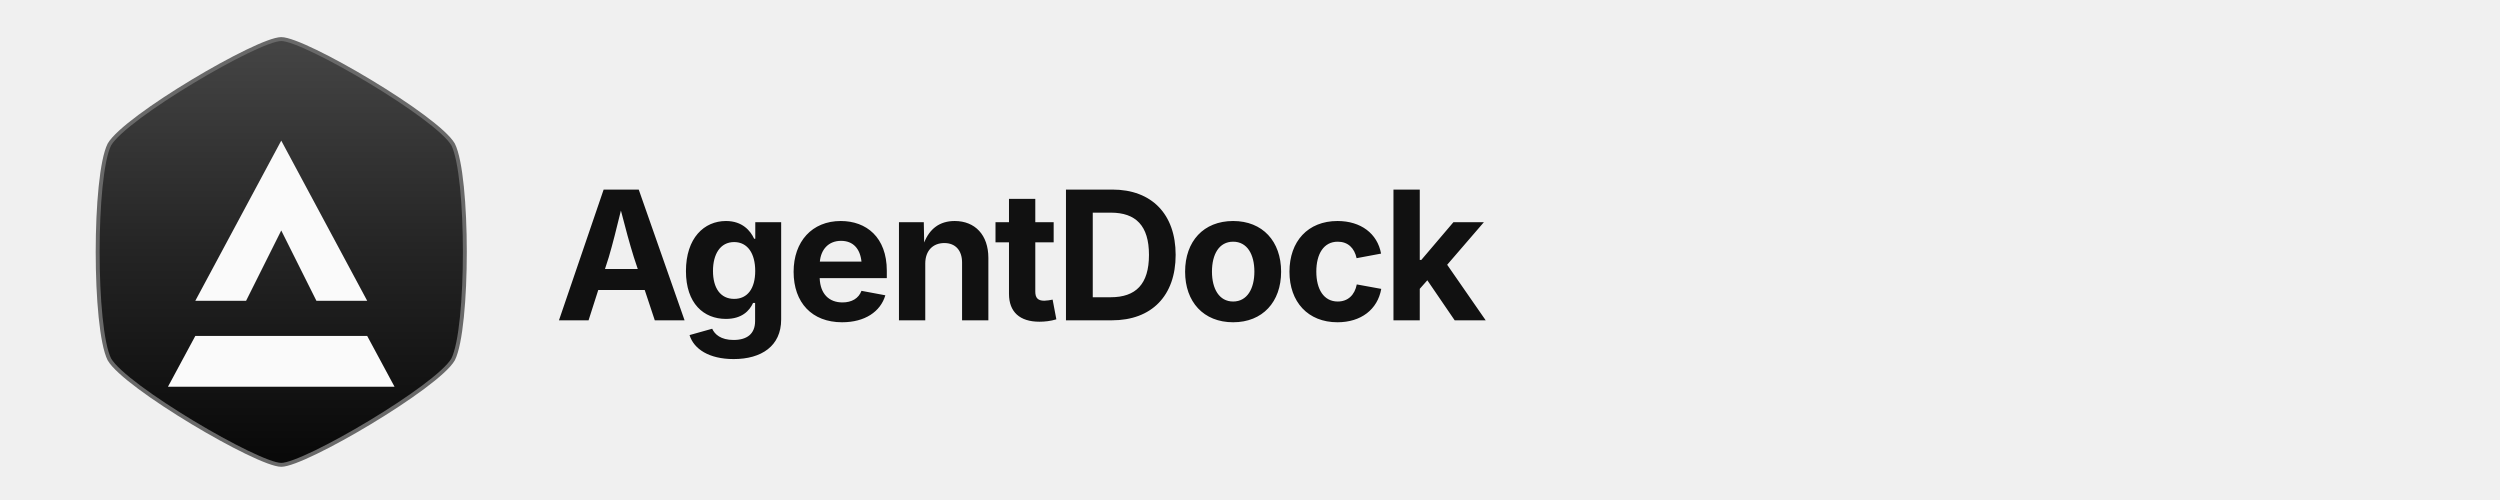
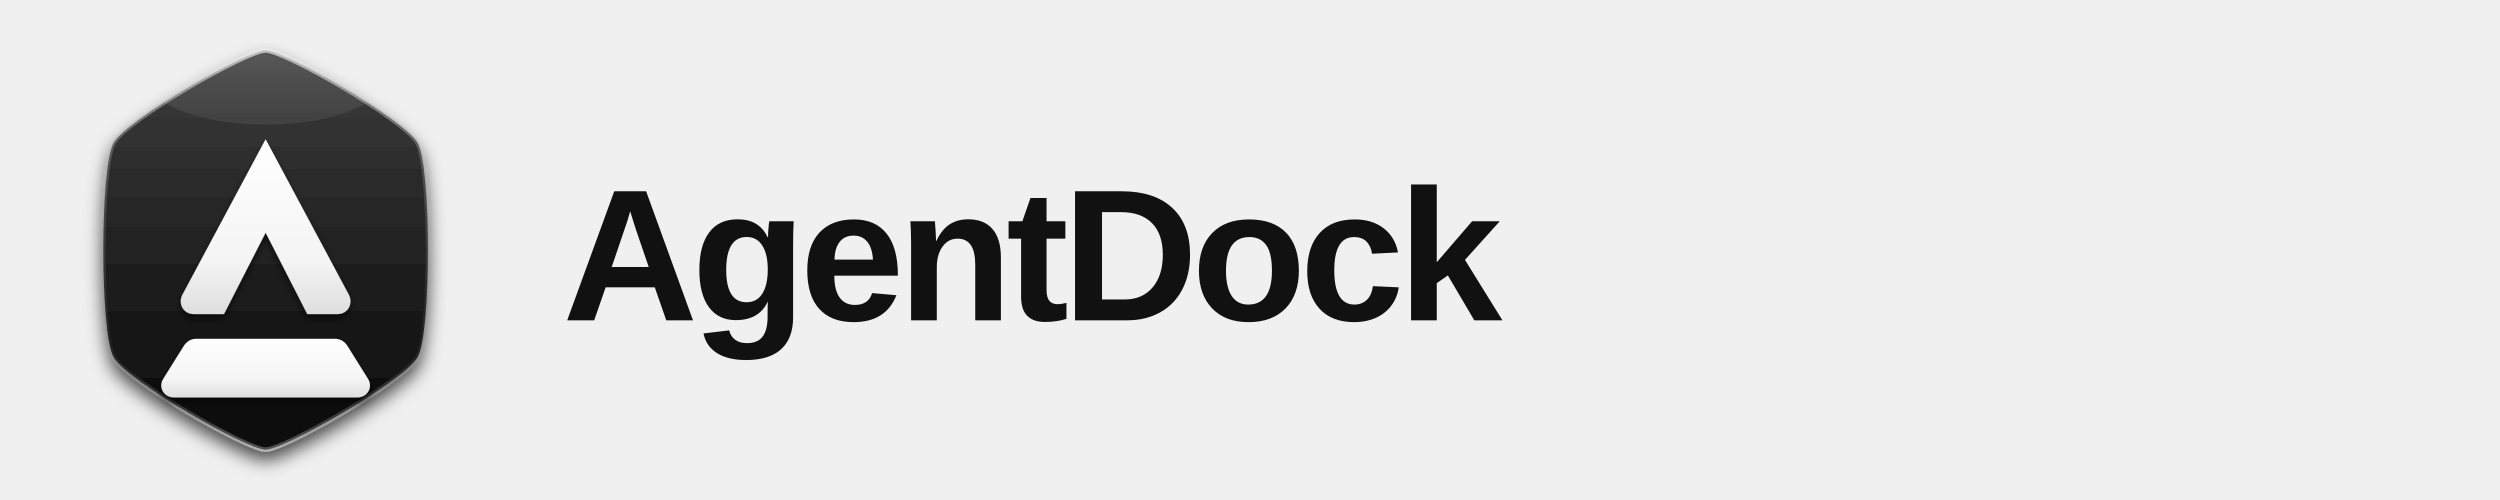
<svg xmlns="http://www.w3.org/2000/svg" viewBox="0 0 640 128" role="img" aria-label="AgentDock">
  <defs>
-     <linearGradient id="b" x1="0" y1="0" x2="0" y2="1">
-       <stop offset="0" stop-color="#454545" />
-       <stop offset=".5" stop-color="#242424" />
-       <stop offset="1" stop-color="#080808" />
+     <linearGradient id="badge" x1="0" y1="0" x2="0" y2="1">
+       <stop offset="0" stop-color="#4a4a4a" />
+       <stop offset="0.16" stop-color="#343434" />
+       <stop offset="0.58" stop-color="#1d1d1d" />
+       <stop offset="1" stop-color="#090909" />
    </linearGradient>
+     <linearGradient id="rim" x1="0" y1="0" x2="0" y2="1">
+       <stop offset="0" stop-color="#e6e6e6" stop-opacity="0.72" />
+       <stop offset="0.28" stop-color="#9a9a9a" stop-opacity="0.34" />
+       <stop offset="0.72" stop-color="#585858" stop-opacity="0.18" />
+       <stop offset="1" stop-color="#d7d7d7" stop-opacity="0.34" />
+     </linearGradient>
+     <linearGradient id="mark" x1="0" y1="0" x2="0" y2="1">
+       <stop offset="0" stop-color="#ffffff" />
+       <stop offset="0.7" stop-color="#f4f4f4" />
+       <stop offset="1" stop-color="#dedede" />
+     </linearGradient>
+     <filter id="badgeShadow" x="-20%" y="-20%" width="140%" height="150%">
+       <feDropShadow dx="0" dy="22" stdDeviation="20" flood-color="#000000" flood-opacity="0.72" />
+     </filter>
+     <filter id="markShadow" x="-20%" y="-20%" width="140%" height="150%">
+       <feDropShadow dx="0" dy="10" stdDeviation="8" flood-color="#000000" flood-opacity="0.55" />
+     </filter>
+     <clipPath id="hexClip">
+       <path d="M512 76 C553 76 814 226 844 278 C874 330 874 694 844 746 C814 798 553 948 512 948 C471 948 210 798 180 746 C150 694 150 330 180 278 C210 226 471 76 512 76 Z" />
+     </clipPath>
  </defs>
-   <g transform="translate(16 8)">
-     <path d="M56 2c6 0 40 20 44 27 4 8 4 47 0 55-4 7-38 27-44 27S16 91 12 84c-4-8-4-47 0-55C16 22 50 2 56 2Z" fill="url(#b)" stroke="#696969" />
-     <g fill="#fafafa">
-       <path d="M56 28 78 69H65L56 51l-9 18H34l22-41Z" />
-       <path d="M34 78h44l7 13H27l7-13Z" />
+   <g transform="translate(8 4) scale(0.1171875)">
+     <g filter="url(#badgeShadow)">
+       <path d="M512 76 C553 76 814 226 844 278 C874 330 874 694 844 746 C814 798 553 948 512 948 C471 948 210 798 180 746 C150 694 150 330 180 278 C210 226 471 76 512 76 Z" fill="url(#badge)" />
+       <path d="M512 76 C553 76 814 226 844 278 C874 330 874 694 844 746 C814 798 553 948 512 948 C471 948 210 798 180 746 C150 694 150 330 180 278 C210 226 471 76 512 76 Z" fill="none" stroke="url(#rim)" stroke-width="10" />
+       <ellipse cx="512" cy="142" rx="255" ry="96" fill="#fff" opacity="0.075" clip-path="url(#hexClip)" />
+     </g>
+     <g fill="url(#mark)" filter="url(#markShadow)">
+       <path d="M512 270 L694 610 C704 630 691 652 669 652 H603 L512 474 L421 652 H355 C333 652 320 630 330 610 L512 270 Z" />
+       <path d="M360 706 H664 C675 706 685 712 691 722 L736 794 C747 812 734 834 713 834 H311 C290 834 277 812 288 794 L333 722 C339 712 349 706 360 706 Z" />
    </g>
  </g>
-   <text x="142" y="82" fill="#111111" font-family="Inter, ui-sans-serif, -apple-system, BlinkMacSystemFont, 'Segoe UI', sans-serif" font-size="46" font-weight="700" letter-spacing="-1.5">AgentDock</text>
+   <text x="144" y="82" fill="#111111" font-family="-apple-system,BlinkMacSystemFont,Segoe UI,Arial,sans-serif" font-size="48" font-weight="700" letter-spacing="-1.6">AgentDock</text>
</svg>
